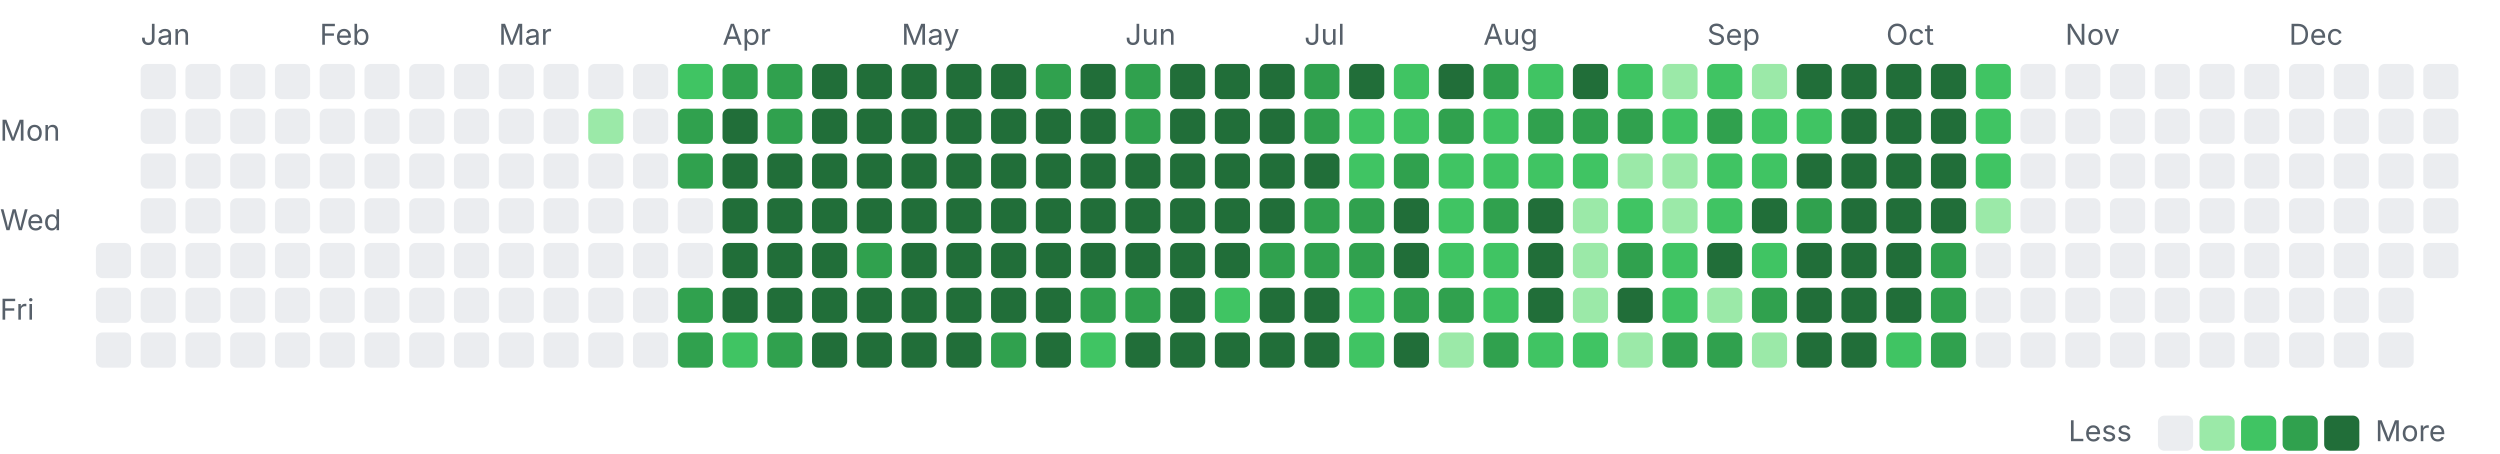
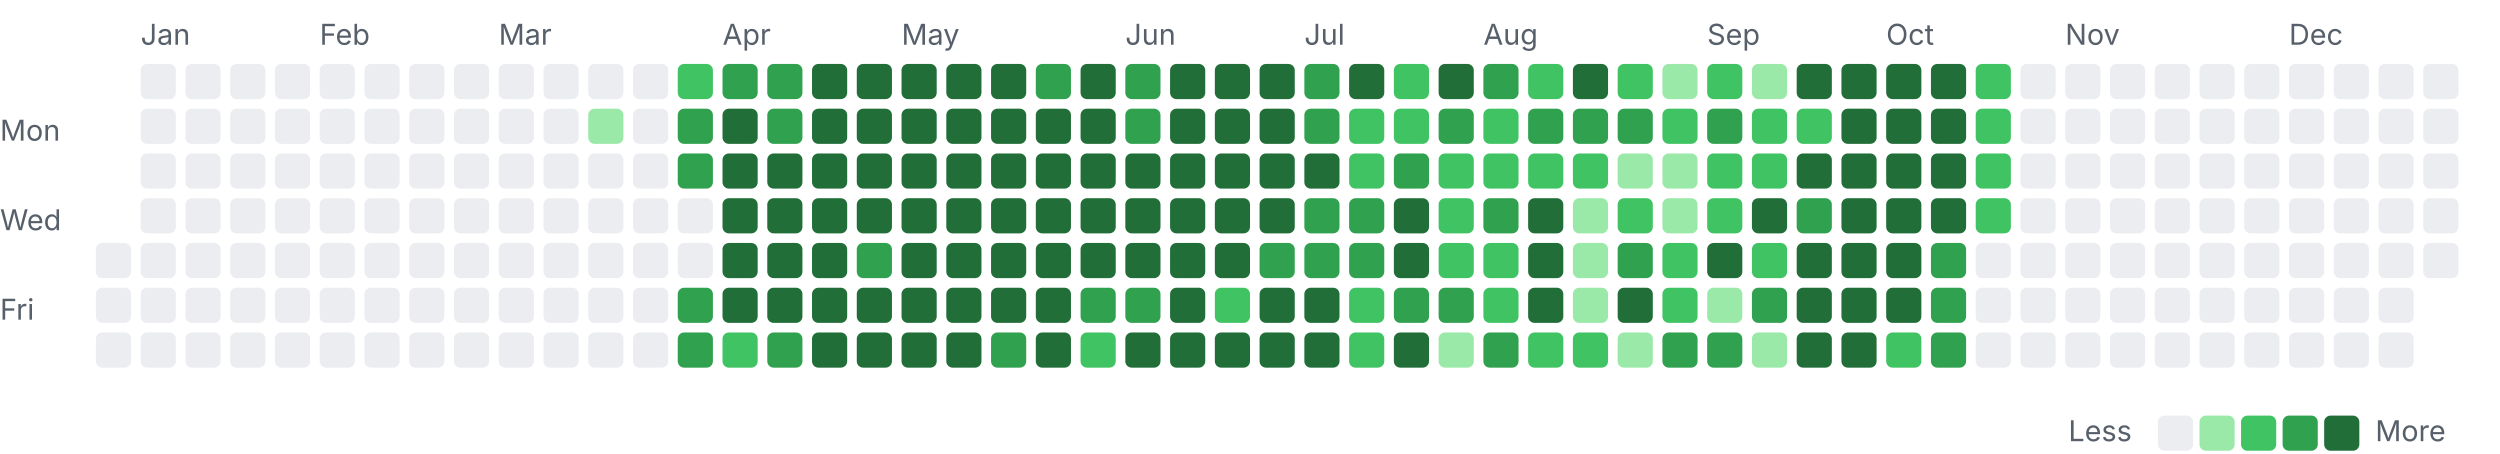
<svg xmlns="http://www.w3.org/2000/svg" width="782" height="142" viewBox="0 0 782 142">
  <style>.l0{fill:#ebedf0}.l1{fill:#9be9a8}.l2{fill:#40c463}.l3{fill:#30a14e}.l4{fill:#216e39} .lbl{fill:#57606a;font:9px -apple-system,Segoe UI,sans-serif}@media(prefers-color-scheme:dark){.l0{fill:#161b22}.l1{fill:#0e4429}.l2{fill:#006d32}.l3{fill:#26a641}.l4{fill:#39d353} .lbl{fill:#8b949e}}</style>
  <text class="lbl" x="44" y="14">Jan</text>
  <text class="lbl" x="100" y="14">Feb</text>
  <text class="lbl" x="156" y="14">Mar</text>
  <text class="lbl" x="226" y="14">Apr</text>
  <text class="lbl" x="282" y="14">May</text>
  <text class="lbl" x="352" y="14">Jun</text>
  <text class="lbl" x="408" y="14">Jul</text>
  <text class="lbl" x="464" y="14">Aug</text>
  <text class="lbl" x="534" y="14">Sep</text>
  <text class="lbl" x="590" y="14">Oct</text>
  <text class="lbl" x="646" y="14">Nov</text>
  <text class="lbl" x="716" y="14">Dec</text>
  <text class="lbl" x="0" y="44">Mon</text>
  <text class="lbl" x="0" y="72">Wed</text>
  <text class="lbl" x="0" y="100">Fri</text>
  <rect class="l0" x="30" y="76" width="11" height="11" rx="2" />
  <rect class="l0" x="30" y="90" width="11" height="11" rx="2" />
  <rect class="l0" x="30" y="104" width="11" height="11" rx="2" />
  <rect class="l0" x="44" y="20" width="11" height="11" rx="2" />
  <rect class="l0" x="44" y="34" width="11" height="11" rx="2" />
  <rect class="l0" x="44" y="48" width="11" height="11" rx="2" />
  <rect class="l0" x="44" y="62" width="11" height="11" rx="2" />
  <rect class="l0" x="44" y="76" width="11" height="11" rx="2" />
  <rect class="l0" x="44" y="90" width="11" height="11" rx="2" />
  <rect class="l0" x="44" y="104" width="11" height="11" rx="2" />
  <rect class="l0" x="58" y="20" width="11" height="11" rx="2" />
  <rect class="l0" x="58" y="34" width="11" height="11" rx="2" />
  <rect class="l0" x="58" y="48" width="11" height="11" rx="2" />
  <rect class="l0" x="58" y="62" width="11" height="11" rx="2" />
  <rect class="l0" x="58" y="76" width="11" height="11" rx="2" />
  <rect class="l0" x="58" y="90" width="11" height="11" rx="2" />
  <rect class="l0" x="58" y="104" width="11" height="11" rx="2" />
  <rect class="l0" x="72" y="20" width="11" height="11" rx="2" />
  <rect class="l0" x="72" y="34" width="11" height="11" rx="2" />
  <rect class="l0" x="72" y="48" width="11" height="11" rx="2" />
  <rect class="l0" x="72" y="62" width="11" height="11" rx="2" />
  <rect class="l0" x="72" y="76" width="11" height="11" rx="2" />
  <rect class="l0" x="72" y="90" width="11" height="11" rx="2" />
  <rect class="l0" x="72" y="104" width="11" height="11" rx="2" />
  <rect class="l0" x="86" y="20" width="11" height="11" rx="2" />
  <rect class="l0" x="86" y="34" width="11" height="11" rx="2" />
  <rect class="l0" x="86" y="48" width="11" height="11" rx="2" />
  <rect class="l0" x="86" y="62" width="11" height="11" rx="2" />
  <rect class="l0" x="86" y="76" width="11" height="11" rx="2" />
  <rect class="l0" x="86" y="90" width="11" height="11" rx="2" />
  <rect class="l0" x="86" y="104" width="11" height="11" rx="2" />
  <rect class="l0" x="100" y="20" width="11" height="11" rx="2" />
  <rect class="l0" x="100" y="34" width="11" height="11" rx="2" />
  <rect class="l0" x="100" y="48" width="11" height="11" rx="2" />
  <rect class="l0" x="100" y="62" width="11" height="11" rx="2" />
  <rect class="l0" x="100" y="76" width="11" height="11" rx="2" />
  <rect class="l0" x="100" y="90" width="11" height="11" rx="2" />
  <rect class="l0" x="100" y="104" width="11" height="11" rx="2" />
  <rect class="l0" x="114" y="20" width="11" height="11" rx="2" />
  <rect class="l0" x="114" y="34" width="11" height="11" rx="2" />
  <rect class="l0" x="114" y="48" width="11" height="11" rx="2" />
  <rect class="l0" x="114" y="62" width="11" height="11" rx="2" />
  <rect class="l0" x="114" y="76" width="11" height="11" rx="2" />
  <rect class="l0" x="114" y="90" width="11" height="11" rx="2" />
  <rect class="l0" x="114" y="104" width="11" height="11" rx="2" />
  <rect class="l0" x="128" y="20" width="11" height="11" rx="2" />
  <rect class="l0" x="128" y="34" width="11" height="11" rx="2" />
  <rect class="l0" x="128" y="48" width="11" height="11" rx="2" />
  <rect class="l0" x="128" y="62" width="11" height="11" rx="2" />
  <rect class="l0" x="128" y="76" width="11" height="11" rx="2" />
  <rect class="l0" x="128" y="90" width="11" height="11" rx="2" />
  <rect class="l0" x="128" y="104" width="11" height="11" rx="2" />
  <rect class="l0" x="142" y="20" width="11" height="11" rx="2" />
  <rect class="l0" x="142" y="34" width="11" height="11" rx="2" />
  <rect class="l0" x="142" y="48" width="11" height="11" rx="2" />
  <rect class="l0" x="142" y="62" width="11" height="11" rx="2" />
  <rect class="l0" x="142" y="76" width="11" height="11" rx="2" />
  <rect class="l0" x="142" y="90" width="11" height="11" rx="2" />
  <rect class="l0" x="142" y="104" width="11" height="11" rx="2" />
  <rect class="l0" x="156" y="20" width="11" height="11" rx="2" />
  <rect class="l0" x="156" y="34" width="11" height="11" rx="2" />
  <rect class="l0" x="156" y="48" width="11" height="11" rx="2" />
  <rect class="l0" x="156" y="62" width="11" height="11" rx="2" />
  <rect class="l0" x="156" y="76" width="11" height="11" rx="2" />
  <rect class="l0" x="156" y="90" width="11" height="11" rx="2" />
  <rect class="l0" x="156" y="104" width="11" height="11" rx="2" />
  <rect class="l0" x="170" y="20" width="11" height="11" rx="2" />
  <rect class="l0" x="170" y="34" width="11" height="11" rx="2" />
  <rect class="l0" x="170" y="48" width="11" height="11" rx="2" />
  <rect class="l0" x="170" y="62" width="11" height="11" rx="2" />
  <rect class="l0" x="170" y="76" width="11" height="11" rx="2" />
  <rect class="l0" x="170" y="90" width="11" height="11" rx="2" />
  <rect class="l0" x="170" y="104" width="11" height="11" rx="2" />
  <rect class="l0" x="184" y="20" width="11" height="11" rx="2" />
  <rect class="l1" x="184" y="34" width="11" height="11" rx="2" />
  <rect class="l0" x="184" y="48" width="11" height="11" rx="2" />
  <rect class="l0" x="184" y="62" width="11" height="11" rx="2" />
  <rect class="l0" x="184" y="76" width="11" height="11" rx="2" />
  <rect class="l0" x="184" y="90" width="11" height="11" rx="2" />
  <rect class="l0" x="184" y="104" width="11" height="11" rx="2" />
  <rect class="l0" x="198" y="20" width="11" height="11" rx="2" />
  <rect class="l0" x="198" y="34" width="11" height="11" rx="2" />
  <rect class="l0" x="198" y="48" width="11" height="11" rx="2" />
  <rect class="l0" x="198" y="62" width="11" height="11" rx="2" />
  <rect class="l0" x="198" y="76" width="11" height="11" rx="2" />
  <rect class="l0" x="198" y="90" width="11" height="11" rx="2" />
  <rect class="l0" x="198" y="104" width="11" height="11" rx="2" />
  <rect class="l2" x="212" y="20" width="11" height="11" rx="2" />
  <rect class="l3" x="212" y="34" width="11" height="11" rx="2" />
  <rect class="l3" x="212" y="48" width="11" height="11" rx="2" />
  <rect class="l0" x="212" y="62" width="11" height="11" rx="2" />
  <rect class="l0" x="212" y="76" width="11" height="11" rx="2" />
  <rect class="l3" x="212" y="90" width="11" height="11" rx="2" />
  <rect class="l3" x="212" y="104" width="11" height="11" rx="2" />
  <rect class="l3" x="226" y="20" width="11" height="11" rx="2" />
  <rect class="l4" x="226" y="34" width="11" height="11" rx="2" />
  <rect class="l4" x="226" y="48" width="11" height="11" rx="2" />
  <rect class="l4" x="226" y="62" width="11" height="11" rx="2" />
  <rect class="l4" x="226" y="76" width="11" height="11" rx="2" />
  <rect class="l4" x="226" y="90" width="11" height="11" rx="2" />
  <rect class="l2" x="226" y="104" width="11" height="11" rx="2" />
  <rect class="l3" x="240" y="20" width="11" height="11" rx="2" />
  <rect class="l3" x="240" y="34" width="11" height="11" rx="2" />
  <rect class="l4" x="240" y="48" width="11" height="11" rx="2" />
  <rect class="l4" x="240" y="62" width="11" height="11" rx="2" />
  <rect class="l4" x="240" y="76" width="11" height="11" rx="2" />
  <rect class="l4" x="240" y="90" width="11" height="11" rx="2" />
  <rect class="l3" x="240" y="104" width="11" height="11" rx="2" />
  <rect class="l4" x="254" y="20" width="11" height="11" rx="2" />
  <rect class="l4" x="254" y="34" width="11" height="11" rx="2" />
  <rect class="l4" x="254" y="48" width="11" height="11" rx="2" />
  <rect class="l4" x="254" y="62" width="11" height="11" rx="2" />
  <rect class="l4" x="254" y="76" width="11" height="11" rx="2" />
  <rect class="l4" x="254" y="90" width="11" height="11" rx="2" />
  <rect class="l4" x="254" y="104" width="11" height="11" rx="2" />
  <rect class="l4" x="268" y="20" width="11" height="11" rx="2" />
  <rect class="l4" x="268" y="34" width="11" height="11" rx="2" />
  <rect class="l4" x="268" y="48" width="11" height="11" rx="2" />
  <rect class="l4" x="268" y="62" width="11" height="11" rx="2" />
  <rect class="l3" x="268" y="76" width="11" height="11" rx="2" />
  <rect class="l4" x="268" y="90" width="11" height="11" rx="2" />
  <rect class="l4" x="268" y="104" width="11" height="11" rx="2" />
  <rect class="l4" x="282" y="20" width="11" height="11" rx="2" />
  <rect class="l4" x="282" y="34" width="11" height="11" rx="2" />
  <rect class="l4" x="282" y="48" width="11" height="11" rx="2" />
  <rect class="l4" x="282" y="62" width="11" height="11" rx="2" />
  <rect class="l4" x="282" y="76" width="11" height="11" rx="2" />
  <rect class="l4" x="282" y="90" width="11" height="11" rx="2" />
  <rect class="l4" x="282" y="104" width="11" height="11" rx="2" />
  <rect class="l4" x="296" y="20" width="11" height="11" rx="2" />
  <rect class="l4" x="296" y="34" width="11" height="11" rx="2" />
  <rect class="l4" x="296" y="48" width="11" height="11" rx="2" />
  <rect class="l4" x="296" y="62" width="11" height="11" rx="2" />
  <rect class="l4" x="296" y="76" width="11" height="11" rx="2" />
  <rect class="l4" x="296" y="90" width="11" height="11" rx="2" />
  <rect class="l4" x="296" y="104" width="11" height="11" rx="2" />
  <rect class="l4" x="310" y="20" width="11" height="11" rx="2" />
  <rect class="l4" x="310" y="34" width="11" height="11" rx="2" />
  <rect class="l4" x="310" y="48" width="11" height="11" rx="2" />
  <rect class="l4" x="310" y="62" width="11" height="11" rx="2" />
  <rect class="l4" x="310" y="76" width="11" height="11" rx="2" />
  <rect class="l4" x="310" y="90" width="11" height="11" rx="2" />
  <rect class="l3" x="310" y="104" width="11" height="11" rx="2" />
  <rect class="l3" x="324" y="20" width="11" height="11" rx="2" />
  <rect class="l4" x="324" y="34" width="11" height="11" rx="2" />
  <rect class="l4" x="324" y="48" width="11" height="11" rx="2" />
  <rect class="l4" x="324" y="62" width="11" height="11" rx="2" />
  <rect class="l4" x="324" y="76" width="11" height="11" rx="2" />
  <rect class="l4" x="324" y="90" width="11" height="11" rx="2" />
  <rect class="l4" x="324" y="104" width="11" height="11" rx="2" />
  <rect class="l4" x="338" y="20" width="11" height="11" rx="2" />
  <rect class="l4" x="338" y="34" width="11" height="11" rx="2" />
  <rect class="l4" x="338" y="48" width="11" height="11" rx="2" />
  <rect class="l4" x="338" y="62" width="11" height="11" rx="2" />
  <rect class="l4" x="338" y="76" width="11" height="11" rx="2" />
  <rect class="l3" x="338" y="90" width="11" height="11" rx="2" />
  <rect class="l2" x="338" y="104" width="11" height="11" rx="2" />
  <rect class="l3" x="352" y="20" width="11" height="11" rx="2" />
  <rect class="l3" x="352" y="34" width="11" height="11" rx="2" />
  <rect class="l4" x="352" y="48" width="11" height="11" rx="2" />
  <rect class="l4" x="352" y="62" width="11" height="11" rx="2" />
  <rect class="l4" x="352" y="76" width="11" height="11" rx="2" />
  <rect class="l3" x="352" y="90" width="11" height="11" rx="2" />
  <rect class="l4" x="352" y="104" width="11" height="11" rx="2" />
  <rect class="l4" x="366" y="20" width="11" height="11" rx="2" />
  <rect class="l4" x="366" y="34" width="11" height="11" rx="2" />
  <rect class="l4" x="366" y="48" width="11" height="11" rx="2" />
  <rect class="l4" x="366" y="62" width="11" height="11" rx="2" />
  <rect class="l4" x="366" y="76" width="11" height="11" rx="2" />
  <rect class="l4" x="366" y="90" width="11" height="11" rx="2" />
  <rect class="l4" x="366" y="104" width="11" height="11" rx="2" />
  <rect class="l4" x="380" y="20" width="11" height="11" rx="2" />
  <rect class="l4" x="380" y="34" width="11" height="11" rx="2" />
  <rect class="l4" x="380" y="48" width="11" height="11" rx="2" />
  <rect class="l4" x="380" y="62" width="11" height="11" rx="2" />
  <rect class="l4" x="380" y="76" width="11" height="11" rx="2" />
  <rect class="l2" x="380" y="90" width="11" height="11" rx="2" />
  <rect class="l4" x="380" y="104" width="11" height="11" rx="2" />
  <rect class="l4" x="394" y="20" width="11" height="11" rx="2" />
  <rect class="l4" x="394" y="34" width="11" height="11" rx="2" />
  <rect class="l4" x="394" y="48" width="11" height="11" rx="2" />
  <rect class="l4" x="394" y="62" width="11" height="11" rx="2" />
  <rect class="l3" x="394" y="76" width="11" height="11" rx="2" />
  <rect class="l4" x="394" y="90" width="11" height="11" rx="2" />
  <rect class="l4" x="394" y="104" width="11" height="11" rx="2" />
  <rect class="l3" x="408" y="20" width="11" height="11" rx="2" />
  <rect class="l3" x="408" y="34" width="11" height="11" rx="2" />
  <rect class="l4" x="408" y="48" width="11" height="11" rx="2" />
  <rect class="l3" x="408" y="62" width="11" height="11" rx="2" />
  <rect class="l3" x="408" y="76" width="11" height="11" rx="2" />
  <rect class="l4" x="408" y="90" width="11" height="11" rx="2" />
  <rect class="l4" x="408" y="104" width="11" height="11" rx="2" />
  <rect class="l4" x="422" y="20" width="11" height="11" rx="2" />
  <rect class="l2" x="422" y="34" width="11" height="11" rx="2" />
  <rect class="l2" x="422" y="48" width="11" height="11" rx="2" />
  <rect class="l3" x="422" y="62" width="11" height="11" rx="2" />
  <rect class="l3" x="422" y="76" width="11" height="11" rx="2" />
  <rect class="l2" x="422" y="90" width="11" height="11" rx="2" />
  <rect class="l2" x="422" y="104" width="11" height="11" rx="2" />
  <rect class="l2" x="436" y="20" width="11" height="11" rx="2" />
  <rect class="l2" x="436" y="34" width="11" height="11" rx="2" />
  <rect class="l3" x="436" y="48" width="11" height="11" rx="2" />
  <rect class="l4" x="436" y="62" width="11" height="11" rx="2" />
  <rect class="l4" x="436" y="76" width="11" height="11" rx="2" />
  <rect class="l3" x="436" y="90" width="11" height="11" rx="2" />
  <rect class="l4" x="436" y="104" width="11" height="11" rx="2" />
  <rect class="l4" x="450" y="20" width="11" height="11" rx="2" />
  <rect class="l3" x="450" y="34" width="11" height="11" rx="2" />
  <rect class="l2" x="450" y="48" width="11" height="11" rx="2" />
  <rect class="l2" x="450" y="62" width="11" height="11" rx="2" />
  <rect class="l2" x="450" y="76" width="11" height="11" rx="2" />
  <rect class="l3" x="450" y="90" width="11" height="11" rx="2" />
  <rect class="l1" x="450" y="104" width="11" height="11" rx="2" />
  <rect class="l3" x="464" y="20" width="11" height="11" rx="2" />
  <rect class="l2" x="464" y="34" width="11" height="11" rx="2" />
  <rect class="l2" x="464" y="48" width="11" height="11" rx="2" />
  <rect class="l3" x="464" y="62" width="11" height="11" rx="2" />
  <rect class="l2" x="464" y="76" width="11" height="11" rx="2" />
  <rect class="l2" x="464" y="90" width="11" height="11" rx="2" />
  <rect class="l3" x="464" y="104" width="11" height="11" rx="2" />
  <rect class="l2" x="478" y="20" width="11" height="11" rx="2" />
  <rect class="l3" x="478" y="34" width="11" height="11" rx="2" />
  <rect class="l2" x="478" y="48" width="11" height="11" rx="2" />
  <rect class="l4" x="478" y="62" width="11" height="11" rx="2" />
  <rect class="l4" x="478" y="76" width="11" height="11" rx="2" />
  <rect class="l4" x="478" y="90" width="11" height="11" rx="2" />
  <rect class="l2" x="478" y="104" width="11" height="11" rx="2" />
  <rect class="l4" x="492" y="20" width="11" height="11" rx="2" />
  <rect class="l3" x="492" y="34" width="11" height="11" rx="2" />
  <rect class="l2" x="492" y="48" width="11" height="11" rx="2" />
  <rect class="l1" x="492" y="62" width="11" height="11" rx="2" />
  <rect class="l1" x="492" y="76" width="11" height="11" rx="2" />
  <rect class="l1" x="492" y="90" width="11" height="11" rx="2" />
  <rect class="l2" x="492" y="104" width="11" height="11" rx="2" />
  <rect class="l2" x="506" y="20" width="11" height="11" rx="2" />
  <rect class="l3" x="506" y="34" width="11" height="11" rx="2" />
  <rect class="l1" x="506" y="48" width="11" height="11" rx="2" />
  <rect class="l2" x="506" y="62" width="11" height="11" rx="2" />
  <rect class="l3" x="506" y="76" width="11" height="11" rx="2" />
  <rect class="l4" x="506" y="90" width="11" height="11" rx="2" />
  <rect class="l1" x="506" y="104" width="11" height="11" rx="2" />
  <rect class="l1" x="520" y="20" width="11" height="11" rx="2" />
  <rect class="l2" x="520" y="34" width="11" height="11" rx="2" />
  <rect class="l1" x="520" y="48" width="11" height="11" rx="2" />
  <rect class="l1" x="520" y="62" width="11" height="11" rx="2" />
  <rect class="l2" x="520" y="76" width="11" height="11" rx="2" />
  <rect class="l2" x="520" y="90" width="11" height="11" rx="2" />
  <rect class="l3" x="520" y="104" width="11" height="11" rx="2" />
  <rect class="l2" x="534" y="20" width="11" height="11" rx="2" />
  <rect class="l3" x="534" y="34" width="11" height="11" rx="2" />
  <rect class="l2" x="534" y="48" width="11" height="11" rx="2" />
  <rect class="l2" x="534" y="62" width="11" height="11" rx="2" />
  <rect class="l4" x="534" y="76" width="11" height="11" rx="2" />
  <rect class="l1" x="534" y="90" width="11" height="11" rx="2" />
  <rect class="l3" x="534" y="104" width="11" height="11" rx="2" />
  <rect class="l1" x="548" y="20" width="11" height="11" rx="2" />
  <rect class="l2" x="548" y="34" width="11" height="11" rx="2" />
  <rect class="l2" x="548" y="48" width="11" height="11" rx="2" />
  <rect class="l4" x="548" y="62" width="11" height="11" rx="2" />
  <rect class="l2" x="548" y="76" width="11" height="11" rx="2" />
  <rect class="l3" x="548" y="90" width="11" height="11" rx="2" />
  <rect class="l1" x="548" y="104" width="11" height="11" rx="2" />
  <rect class="l4" x="562" y="20" width="11" height="11" rx="2" />
  <rect class="l2" x="562" y="34" width="11" height="11" rx="2" />
  <rect class="l4" x="562" y="48" width="11" height="11" rx="2" />
  <rect class="l3" x="562" y="62" width="11" height="11" rx="2" />
  <rect class="l4" x="562" y="76" width="11" height="11" rx="2" />
  <rect class="l4" x="562" y="90" width="11" height="11" rx="2" />
  <rect class="l4" x="562" y="104" width="11" height="11" rx="2" />
  <rect class="l4" x="576" y="20" width="11" height="11" rx="2" />
  <rect class="l4" x="576" y="34" width="11" height="11" rx="2" />
  <rect class="l4" x="576" y="48" width="11" height="11" rx="2" />
  <rect class="l4" x="576" y="62" width="11" height="11" rx="2" />
  <rect class="l4" x="576" y="76" width="11" height="11" rx="2" />
  <rect class="l4" x="576" y="90" width="11" height="11" rx="2" />
  <rect class="l4" x="576" y="104" width="11" height="11" rx="2" />
  <rect class="l4" x="590" y="20" width="11" height="11" rx="2" />
  <rect class="l4" x="590" y="34" width="11" height="11" rx="2" />
  <rect class="l4" x="590" y="48" width="11" height="11" rx="2" />
  <rect class="l4" x="590" y="62" width="11" height="11" rx="2" />
  <rect class="l4" x="590" y="76" width="11" height="11" rx="2" />
  <rect class="l4" x="590" y="90" width="11" height="11" rx="2" />
  <rect class="l2" x="590" y="104" width="11" height="11" rx="2" />
  <rect class="l4" x="604" y="20" width="11" height="11" rx="2" />
  <rect class="l4" x="604" y="34" width="11" height="11" rx="2" />
  <rect class="l4" x="604" y="48" width="11" height="11" rx="2" />
  <rect class="l4" x="604" y="62" width="11" height="11" rx="2" />
  <rect class="l3" x="604" y="76" width="11" height="11" rx="2" />
  <rect class="l3" x="604" y="90" width="11" height="11" rx="2" />
  <rect class="l3" x="604" y="104" width="11" height="11" rx="2" />
  <rect class="l2" x="618" y="20" width="11" height="11" rx="2" />
  <rect class="l2" x="618" y="34" width="11" height="11" rx="2" />
  <rect class="l2" x="618" y="48" width="11" height="11" rx="2" />
-   <rect class="l1" x="618" y="62" width="11" height="11" rx="2" />
+   <rect class="l2" x="618" y="62" width="11" height="11" rx="2" />
  <rect class="l0" x="618" y="76" width="11" height="11" rx="2" />
  <rect class="l0" x="618" y="90" width="11" height="11" rx="2" />
  <rect class="l0" x="618" y="104" width="11" height="11" rx="2" />
  <rect class="l0" x="632" y="20" width="11" height="11" rx="2" />
  <rect class="l0" x="632" y="34" width="11" height="11" rx="2" />
  <rect class="l0" x="632" y="48" width="11" height="11" rx="2" />
  <rect class="l0" x="632" y="62" width="11" height="11" rx="2" />
  <rect class="l0" x="632" y="76" width="11" height="11" rx="2" />
  <rect class="l0" x="632" y="90" width="11" height="11" rx="2" />
  <rect class="l0" x="632" y="104" width="11" height="11" rx="2" />
  <rect class="l0" x="646" y="20" width="11" height="11" rx="2" />
  <rect class="l0" x="646" y="34" width="11" height="11" rx="2" />
  <rect class="l0" x="646" y="48" width="11" height="11" rx="2" />
  <rect class="l0" x="646" y="62" width="11" height="11" rx="2" />
  <rect class="l0" x="646" y="76" width="11" height="11" rx="2" />
  <rect class="l0" x="646" y="90" width="11" height="11" rx="2" />
  <rect class="l0" x="646" y="104" width="11" height="11" rx="2" />
  <rect class="l0" x="660" y="20" width="11" height="11" rx="2" />
  <rect class="l0" x="660" y="34" width="11" height="11" rx="2" />
  <rect class="l0" x="660" y="48" width="11" height="11" rx="2" />
  <rect class="l0" x="660" y="62" width="11" height="11" rx="2" />
  <rect class="l0" x="660" y="76" width="11" height="11" rx="2" />
  <rect class="l0" x="660" y="90" width="11" height="11" rx="2" />
  <rect class="l0" x="660" y="104" width="11" height="11" rx="2" />
  <rect class="l0" x="674" y="20" width="11" height="11" rx="2" />
  <rect class="l0" x="674" y="34" width="11" height="11" rx="2" />
  <rect class="l0" x="674" y="48" width="11" height="11" rx="2" />
  <rect class="l0" x="674" y="62" width="11" height="11" rx="2" />
  <rect class="l0" x="674" y="76" width="11" height="11" rx="2" />
  <rect class="l0" x="674" y="90" width="11" height="11" rx="2" />
  <rect class="l0" x="674" y="104" width="11" height="11" rx="2" />
  <rect class="l0" x="688" y="20" width="11" height="11" rx="2" />
  <rect class="l0" x="688" y="34" width="11" height="11" rx="2" />
  <rect class="l0" x="688" y="48" width="11" height="11" rx="2" />
  <rect class="l0" x="688" y="62" width="11" height="11" rx="2" />
  <rect class="l0" x="688" y="76" width="11" height="11" rx="2" />
  <rect class="l0" x="688" y="90" width="11" height="11" rx="2" />
  <rect class="l0" x="688" y="104" width="11" height="11" rx="2" />
  <rect class="l0" x="702" y="20" width="11" height="11" rx="2" />
  <rect class="l0" x="702" y="34" width="11" height="11" rx="2" />
  <rect class="l0" x="702" y="48" width="11" height="11" rx="2" />
  <rect class="l0" x="702" y="62" width="11" height="11" rx="2" />
  <rect class="l0" x="702" y="76" width="11" height="11" rx="2" />
  <rect class="l0" x="702" y="90" width="11" height="11" rx="2" />
  <rect class="l0" x="702" y="104" width="11" height="11" rx="2" />
  <rect class="l0" x="716" y="20" width="11" height="11" rx="2" />
  <rect class="l0" x="716" y="34" width="11" height="11" rx="2" />
  <rect class="l0" x="716" y="48" width="11" height="11" rx="2" />
  <rect class="l0" x="716" y="62" width="11" height="11" rx="2" />
  <rect class="l0" x="716" y="76" width="11" height="11" rx="2" />
  <rect class="l0" x="716" y="90" width="11" height="11" rx="2" />
  <rect class="l0" x="716" y="104" width="11" height="11" rx="2" />
  <rect class="l0" x="730" y="20" width="11" height="11" rx="2" />
  <rect class="l0" x="730" y="34" width="11" height="11" rx="2" />
  <rect class="l0" x="730" y="48" width="11" height="11" rx="2" />
  <rect class="l0" x="730" y="62" width="11" height="11" rx="2" />
  <rect class="l0" x="730" y="76" width="11" height="11" rx="2" />
  <rect class="l0" x="730" y="90" width="11" height="11" rx="2" />
  <rect class="l0" x="730" y="104" width="11" height="11" rx="2" />
  <rect class="l0" x="744" y="20" width="11" height="11" rx="2" />
  <rect class="l0" x="744" y="34" width="11" height="11" rx="2" />
  <rect class="l0" x="744" y="48" width="11" height="11" rx="2" />
  <rect class="l0" x="744" y="62" width="11" height="11" rx="2" />
  <rect class="l0" x="744" y="76" width="11" height="11" rx="2" />
  <rect class="l0" x="744" y="90" width="11" height="11" rx="2" />
  <rect class="l0" x="744" y="104" width="11" height="11" rx="2" />
  <rect class="l0" x="758" y="20" width="11" height="11" rx="2" />
  <rect class="l0" x="758" y="34" width="11" height="11" rx="2" />
  <rect class="l0" x="758" y="48" width="11" height="11" rx="2" />
  <rect class="l0" x="758" y="62" width="11" height="11" rx="2" />
  <rect class="l0" x="758" y="76" width="11" height="11" rx="2" />
  <text class="lbl" x="647" y="138">Less</text>
  <rect class="l0" x="675" y="130" width="11" height="11" rx="2" />
  <rect class="l1" x="688" y="130" width="11" height="11" rx="2" />
  <rect class="l2" x="701" y="130" width="11" height="11" rx="2" />
  <rect class="l3" x="714" y="130" width="11" height="11" rx="2" />
  <rect class="l4" x="727" y="130" width="11" height="11" rx="2" />
  <text class="lbl" x="743" y="138">More</text>
</svg>
